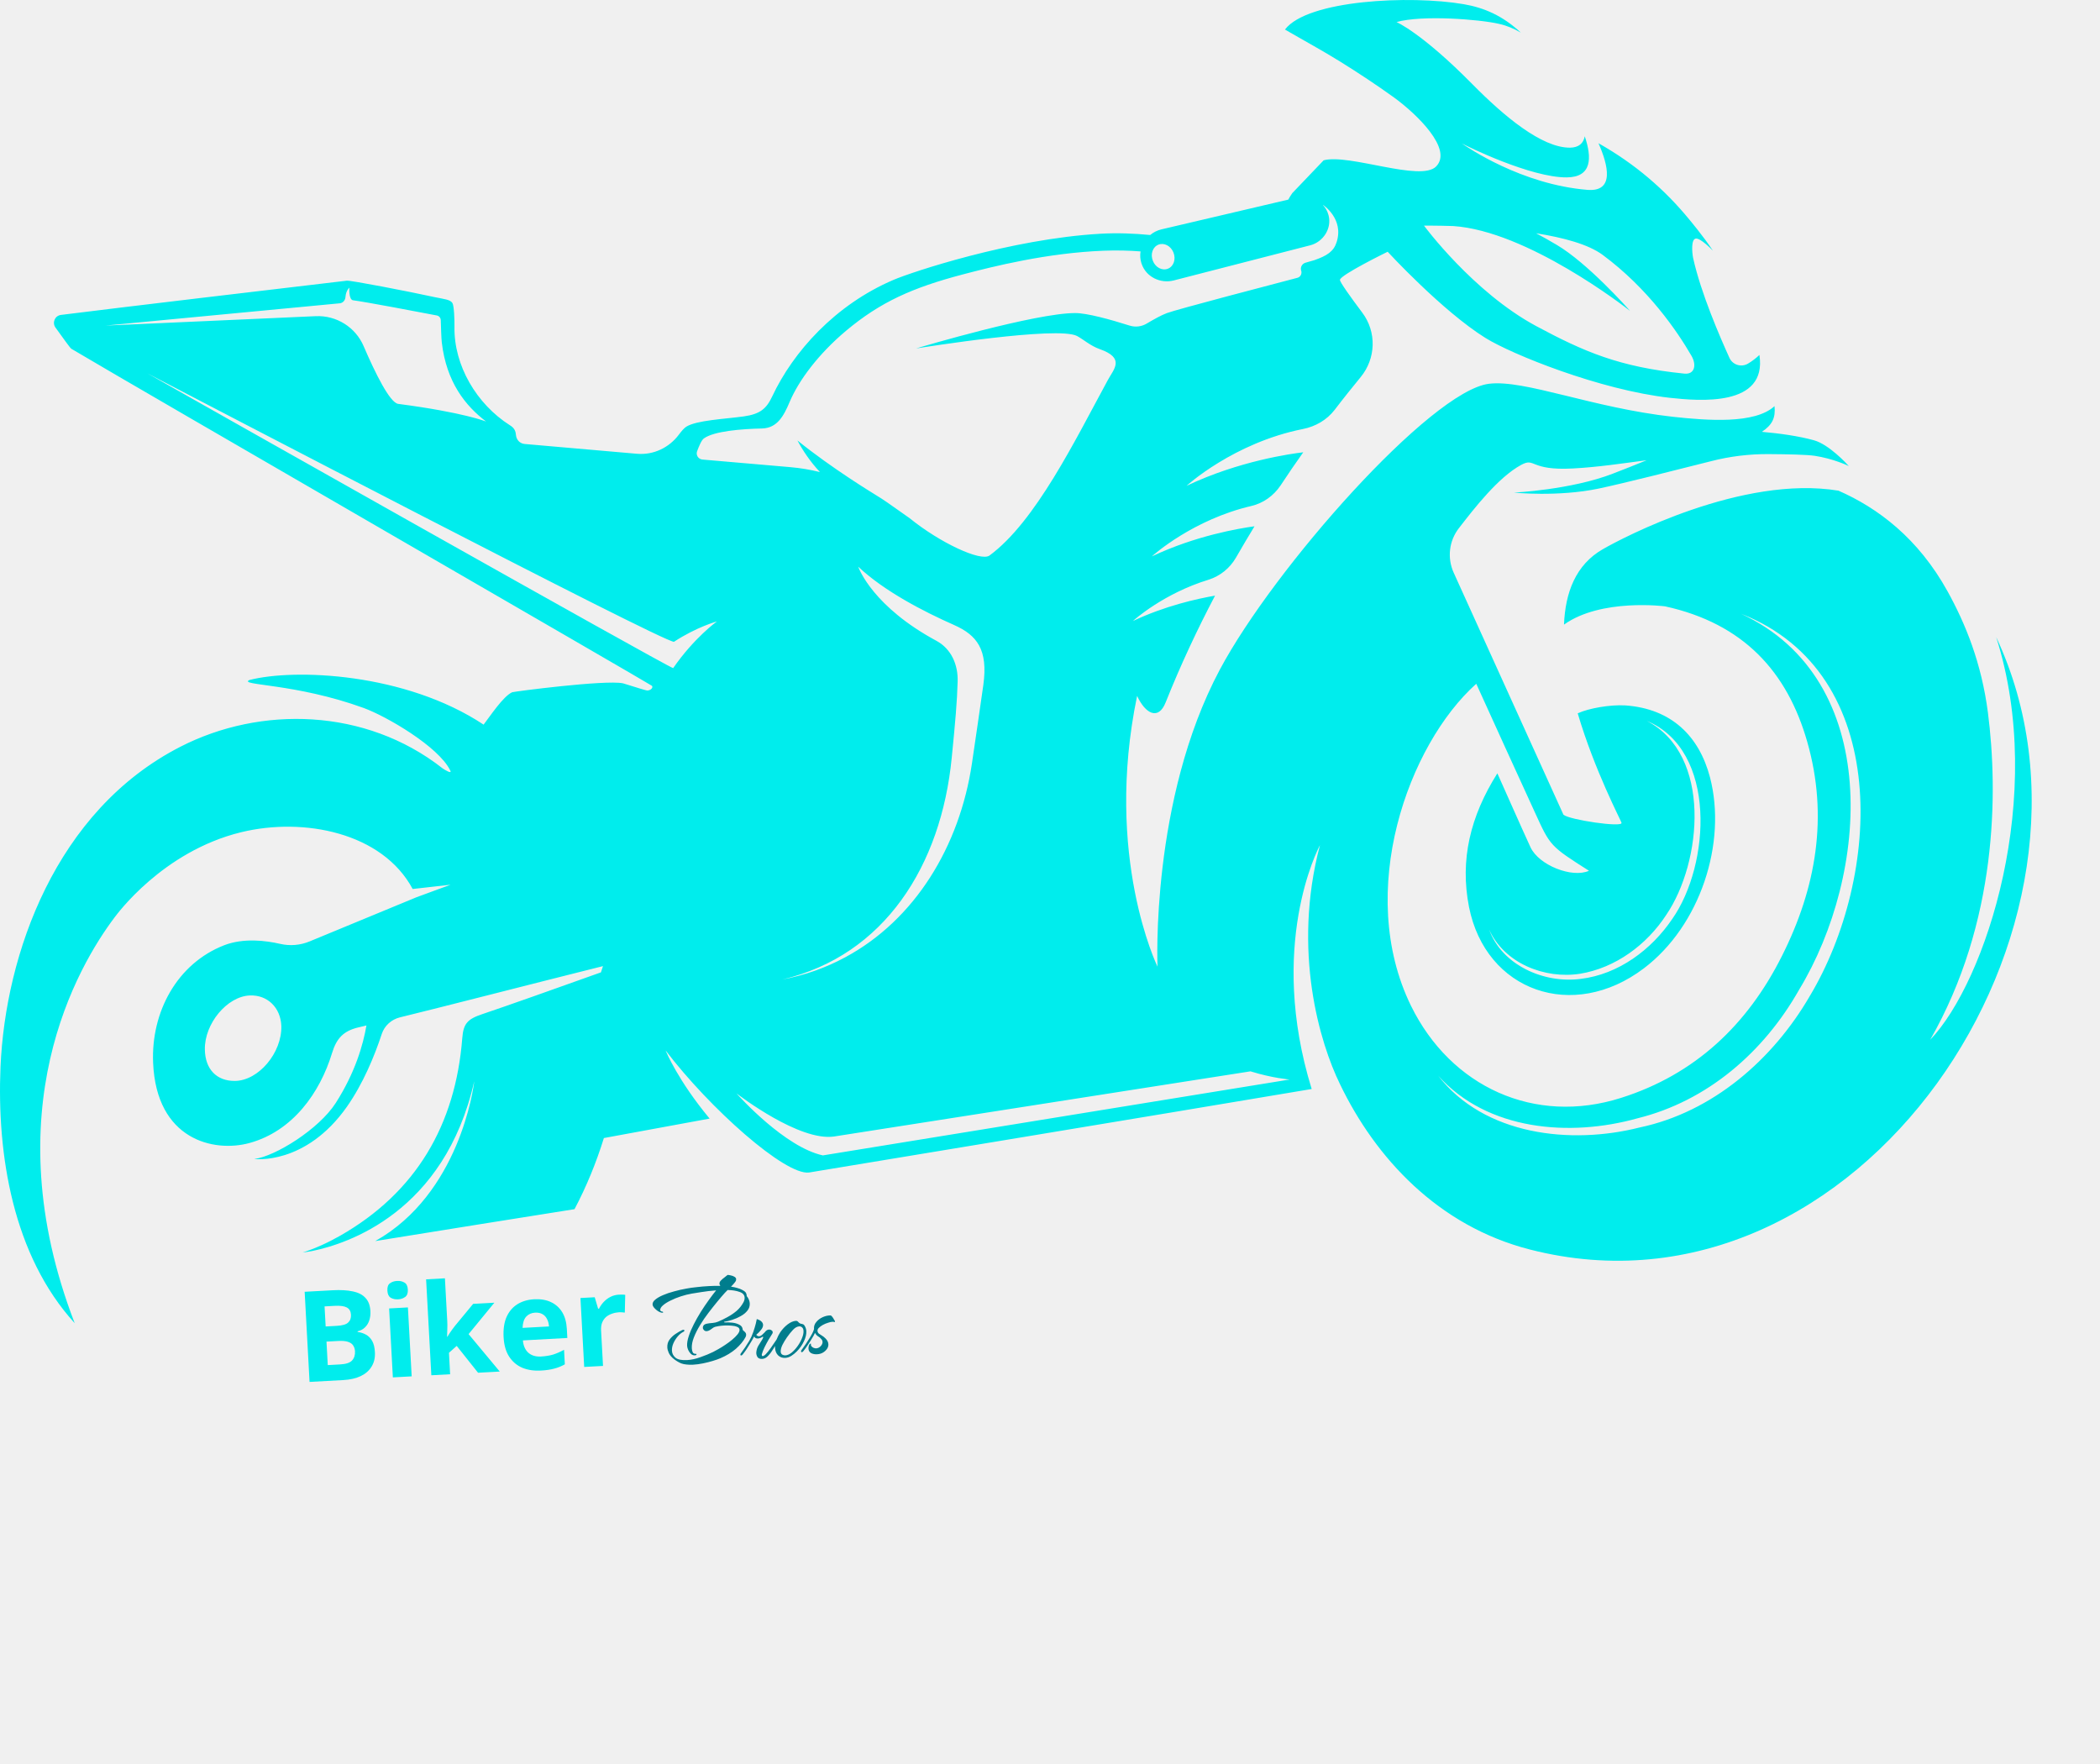
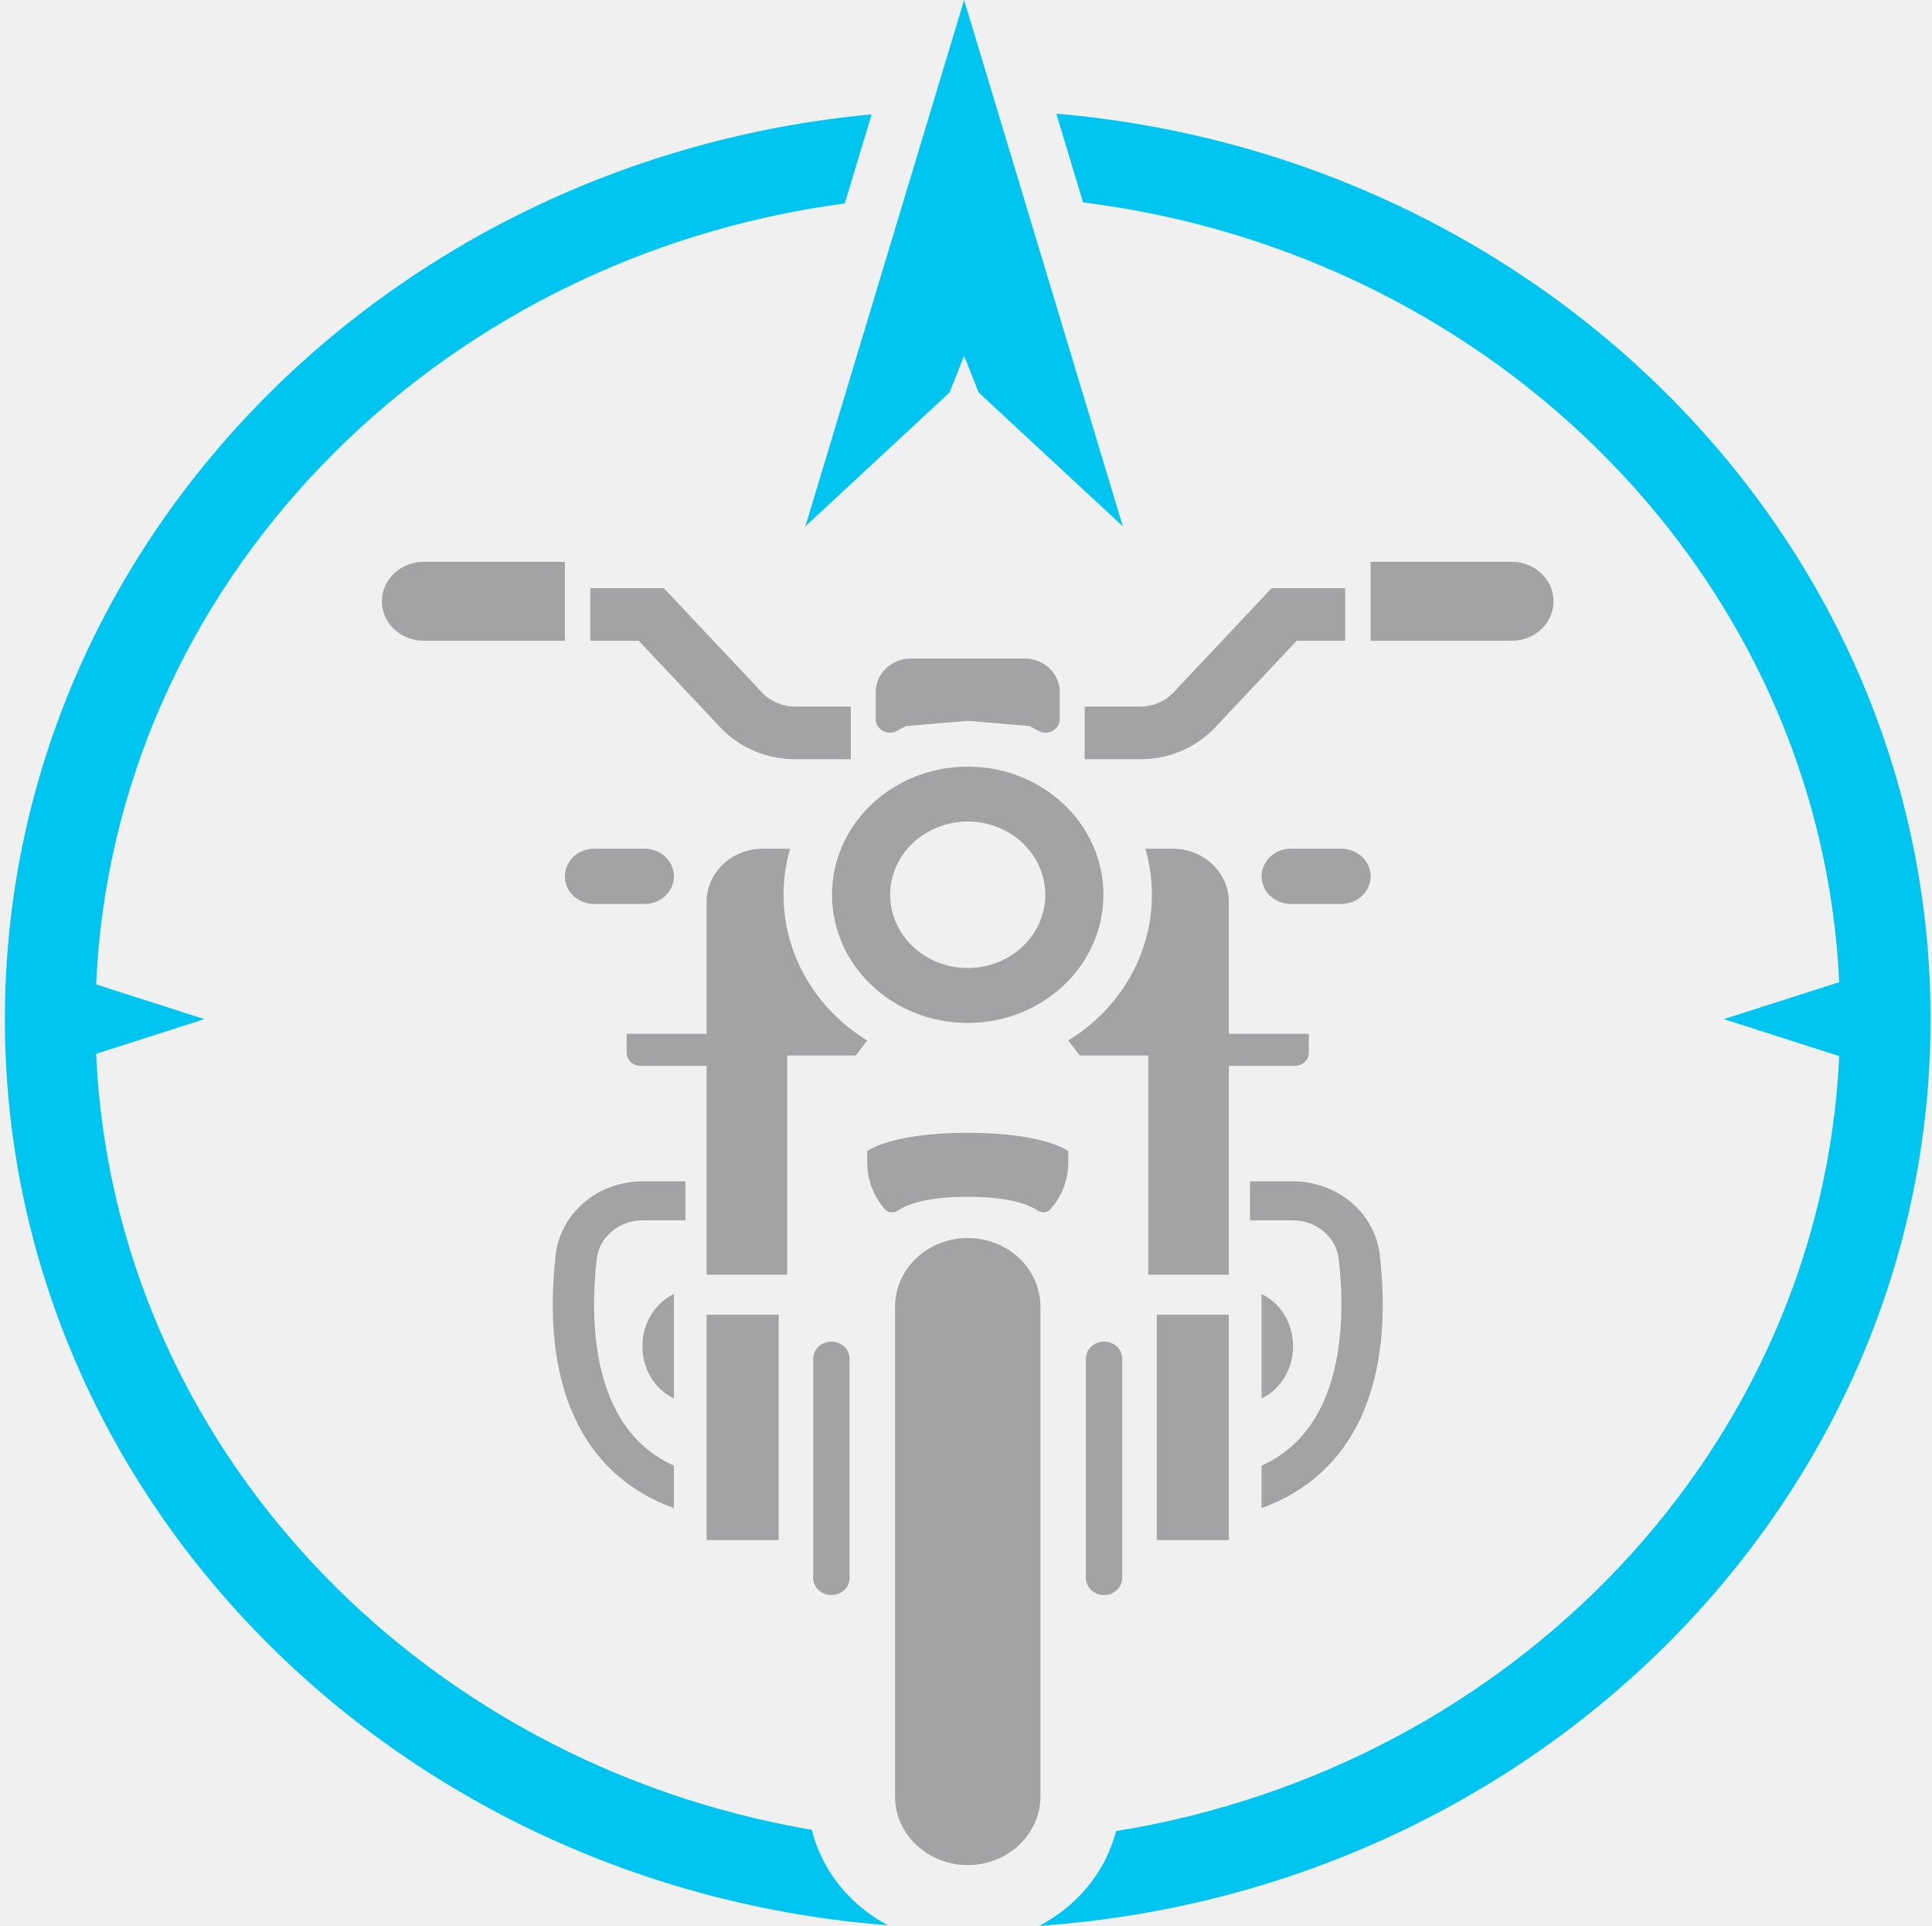
- <svg xmlns="http://www.w3.org/2000/svg" width="106" height="89" viewBox="0 0 106 89" fill="none">
-   <path d="M100.76 32.16C103.314 40.174 100.237 49.556 97.427 52.486C100.822 46.555 100.862 40.006 100.343 35.971C100.017 33.449 99.204 31.477 98.311 29.858C96.826 27.167 94.786 25.639 92.798 24.767C87.944 23.965 81.896 27.147 80.898 27.725C79.538 28.506 79.008 29.909 78.945 31.528C80.819 30.188 84.042 30.605 84.042 30.605C88.003 31.473 90.216 33.905 91.225 37.452C92.298 41.204 91.677 44.818 89.941 48.263C88.2 51.732 85.559 54.235 81.825 55.417C77.467 56.804 73.231 54.867 71.222 50.77C68.409 45.019 71.077 37.594 74.516 34.514C75.51 36.702 76.493 38.866 77.487 41.031C78.253 42.712 78.257 42.712 80.206 43.954C79.354 44.335 77.679 43.675 77.255 42.768C76.701 41.562 76.17 40.347 75.581 39.035C74.213 41.204 73.683 43.4 74.15 45.781C74.996 50.043 79.405 51.583 82.973 48.88C85.822 46.727 87.178 42.543 86.314 39.236C85.767 37.158 84.372 35.771 82.038 35.606C82.038 35.606 82.034 35.606 82.03 35.606C81.272 35.562 80.179 35.751 79.637 36.007C80.494 38.91 81.826 41.424 81.849 41.534C81.904 41.778 79.224 41.385 78.918 41.125L73.377 28.908C73.039 28.161 73.141 27.293 73.648 26.649C74.41 25.667 75.621 24.095 76.788 23.463C77.507 23.078 77.2 23.765 79.389 23.647C80.698 23.576 81.845 23.396 83.115 23.231C82.627 23.431 82.038 23.667 81.413 23.907C79.307 24.724 76.418 24.865 76.418 24.865C76.418 24.865 78.638 25.093 80.698 24.661C81.947 24.398 84.698 23.702 86.372 23.278C87.316 23.034 88.29 22.916 89.265 22.921C90.255 22.928 91.202 22.948 91.595 23.007C92.518 23.148 93.234 23.482 93.32 23.525C93.226 23.415 92.322 22.437 91.568 22.225C90.793 22.009 89.823 21.875 88.934 21.797C89.457 21.443 89.63 21.097 89.571 20.5C88.581 21.415 86.176 21.227 84.442 21.038C80.367 20.586 76.952 19.145 75.152 19.372C72.221 19.746 64.314 28.66 61.571 33.802C58.057 40.394 58.427 48.793 58.427 48.793C58.427 48.793 55.711 43.234 57.397 35.126C57.802 36.01 58.466 36.395 58.839 35.452C59.598 33.55 60.447 31.747 61.331 30.066C60.423 30.223 58.808 30.581 57.185 31.347C57.275 31.264 58.753 29.952 60.997 29.264C61.586 29.08 62.081 28.679 62.388 28.145C62.698 27.603 63.013 27.076 63.323 26.565C62.537 26.672 60.344 27.041 58.14 28.086C58.261 27.976 60.242 26.224 63.162 25.54C63.767 25.399 64.29 25.022 64.636 24.507C65.025 23.914 65.41 23.356 65.783 22.83C65.206 22.896 62.553 23.258 59.892 24.523C59.892 24.523 62.258 22.354 65.768 21.655C66.401 21.529 66.974 21.199 67.367 20.689C67.859 20.045 68.307 19.491 68.684 19.031C69.454 18.092 69.493 16.756 68.766 15.786C68.189 15.017 67.635 14.246 67.635 14.129C67.635 13.885 70.043 12.707 70.043 12.707C70.043 12.707 72.806 15.708 74.987 17.063C76.304 17.88 80.741 19.683 84.286 20.08C85.767 20.241 89.213 20.552 88.809 17.916C88.64 18.077 88.447 18.226 88.231 18.355C87.897 18.552 87.465 18.422 87.3 18.073C86.828 17.035 85.854 14.8 85.46 13.012C85.406 12.729 85.354 12.066 85.602 12.042C85.834 12.014 86.396 12.584 86.462 12.655C85.975 11.916 85.272 11.083 85.272 11.083C84.038 9.575 82.537 8.275 80.685 7.23C81.173 8.33 81.514 9.697 80.123 9.583C76.802 9.312 74.064 7.434 73.788 7.238C74.032 7.379 77.278 8.97 79.086 8.954C80.355 8.943 80.363 7.972 79.993 6.88C79.927 7.226 79.699 7.45 79.243 7.454C77.817 7.458 75.914 5.863 74.327 4.256C71.768 1.659 70.491 1.113 70.491 1.113C71.788 0.748 74.684 0.976 75.663 1.204C76.068 1.294 76.433 1.451 76.767 1.648C75.844 0.787 74.908 0.387 73.875 0.21C71.171 -0.253 65.992 -0.002 64.86 1.491C65.846 2.064 66.762 2.559 67.646 3.109C68.57 3.683 69.473 4.28 70.354 4.913C71.54 5.777 73.34 7.529 72.492 8.401C71.717 9.198 68.11 7.749 66.813 8.091L65.221 9.757L65.214 9.772C65.139 9.878 65.08 9.976 65.029 10.075L58.619 11.579C58.407 11.63 58.218 11.728 58.057 11.862C57.256 11.784 56.399 11.748 55.519 11.8C51.011 12.063 46.016 13.736 45.105 14.125C42.157 15.382 40.035 17.759 38.978 20.01C38.687 20.631 38.365 20.905 37.532 21.02C36.561 21.153 35.174 21.212 34.647 21.534C34.538 21.601 34.404 21.754 34.27 21.935C33.771 22.603 32.981 22.976 32.156 22.905L26.481 22.41C26.245 22.39 26.069 22.202 26.045 21.97C26.041 21.911 26.029 21.852 26.017 21.801C25.959 21.597 25.798 21.503 25.742 21.468C24.056 20.399 22.905 18.446 22.94 16.494C22.945 16.144 22.921 15.445 22.838 15.299C22.724 15.115 22.418 15.099 21.954 15.001C20.586 14.702 17.702 14.145 17.505 14.168C13.607 14.628 6.419 15.476 3.075 15.896C2.768 15.936 2.623 16.285 2.8 16.533C3.185 17.063 3.535 17.562 3.601 17.605C7.185 19.735 32.828 34.537 32.906 34.616C32.985 34.694 32.855 34.855 32.667 34.855C32.627 34.855 32.168 34.718 31.496 34.506C31.48 34.502 31.46 34.498 31.441 34.49C30.537 34.306 25.919 34.91 25.852 34.942C25.396 35.146 24.725 36.172 24.41 36.576C20.445 33.952 14.857 33.736 12.589 34.325C12.004 34.604 14.896 34.478 18.358 35.736C19.506 36.156 22.123 37.676 22.72 38.878C22.858 39.118 22.398 38.827 22.335 38.78C18.437 35.724 13.147 35.625 9.115 37.688C2.8 40.913 0.273 48.173 0.026 53.846C-0.163 58.285 0.65 63.361 3.771 66.79C-0.364 56.073 3.928 48.77 5.783 46.307C5.877 46.186 8.196 42.976 12.177 42.006C15.336 41.239 19.302 42.025 20.83 44.873L22.744 44.657L21.031 45.286L15.623 47.521C15.152 47.714 14.637 47.757 14.142 47.643C13.43 47.478 12.294 47.332 11.312 47.714C8.942 48.637 7.622 51.076 7.728 53.638C7.889 57.531 10.786 58.187 12.589 57.696C14.771 57.099 16.15 55.166 16.763 53.146C16.995 52.392 17.352 52.03 18.111 51.854C18.241 51.822 18.366 51.791 18.496 51.763C18.331 52.73 17.93 54.136 16.948 55.672C16.102 56.996 13.886 58.375 12.833 58.501C12.833 58.501 15.415 58.843 17.513 55.861C18.33 54.694 18.901 53.311 19.27 52.191C19.407 51.775 19.753 51.461 20.181 51.354C22.049 50.901 27.145 49.588 30.436 48.766C30.394 48.903 30.379 48.951 30.333 49.081C28.26 49.825 25.408 50.834 24.335 51.193C23.597 51.441 23.388 51.669 23.333 52.407C22.991 56.776 21.003 60.19 17.163 62.378C16.542 62.731 15.91 63.018 15.273 63.223C15.43 63.195 15.583 63.175 15.733 63.152C15.76 63.144 15.792 63.136 15.823 63.132C17.482 62.786 22.433 61.223 23.939 54.576C23.903 54.91 23.18 60.268 18.94 62.645C22.693 62.044 25.97 61.509 29 61.034C29.606 59.887 30.093 58.693 30.482 57.444L35.819 56.462C34.223 54.541 33.63 53.099 33.599 53.024C35.835 55.963 39.635 59.334 40.834 59.184H40.837C40.837 59.184 59.182 56.155 66.209 54.969C63.98 47.752 66.515 42.869 66.626 42.661C65.211 48.012 66.629 52.663 67.636 54.721C69.428 58.45 72.595 61.887 77.221 63.07C93.804 67.328 107.601 46.747 100.76 32.16ZM84.105 46.181C85.917 43.521 86.423 38.1 83.123 36.387C86.695 37.876 86.318 43.666 84.412 46.381C83.359 47.941 81.692 49.182 79.79 49.41C77.947 49.654 75.821 48.73 75.165 46.919C75.931 48.628 77.978 49.43 79.755 49.151C81.542 48.86 83.126 47.686 84.105 46.181ZM73.353 11.41C77.094 11.657 82.037 15.503 82.277 15.692C82.156 15.55 80.136 13.28 78.579 12.361C78.217 12.144 77.868 11.952 77.538 11.775C78.906 11.991 80.179 12.333 80.898 12.867C83.189 14.564 84.647 16.698 85.378 17.958C85.645 18.418 85.547 18.913 85.016 18.858C81.723 18.528 79.935 17.742 77.546 16.462C74.351 14.745 71.879 11.39 71.879 11.39C71.879 11.39 72.469 11.382 73.353 11.41ZM11.854 54.561C10.93 54.568 10.357 53.964 10.341 52.981C10.313 51.673 11.465 50.29 12.612 50.247C13.497 50.212 14.165 50.856 14.2 51.787C14.239 53.138 13.049 54.553 11.854 54.561ZM58.474 12.349C58.761 12.235 59.103 12.415 59.233 12.749C59.366 13.083 59.241 13.453 58.95 13.563C58.663 13.677 58.321 13.5 58.191 13.162C58.058 12.828 58.183 12.463 58.474 12.349ZM35.185 22.783C35.28 22.527 35.406 22.221 35.528 22.131C36.038 21.761 37.422 21.651 38.471 21.628C39.233 21.604 39.56 20.995 39.855 20.296C40.318 19.196 41.32 17.86 42.7 16.701C44.437 15.244 46.056 14.521 48.61 13.849C50.131 13.449 52.851 12.765 55.712 12.655C56.395 12.628 57.013 12.648 57.571 12.691C57.539 12.887 57.551 13.087 57.614 13.288C57.618 13.3 57.622 13.311 57.626 13.319C57.85 13.979 58.573 14.329 59.245 14.156L66.138 12.381C66.794 12.211 67.231 11.528 67.062 10.872C67.062 10.864 67.058 10.852 67.054 10.845C67.003 10.652 66.904 10.487 66.779 10.35L66.783 10.345C66.783 10.345 67.852 11.045 67.466 12.227C67.317 12.695 66.983 12.907 66.347 13.131L65.895 13.261C65.722 13.312 65.624 13.492 65.678 13.665C65.678 13.665 65.678 13.669 65.683 13.669C65.726 13.822 65.639 13.983 65.49 14.022C64.232 14.352 59.414 15.613 58.904 15.802C58.605 15.912 58.192 16.148 57.89 16.328C57.626 16.489 57.308 16.525 57.017 16.434C56.05 16.128 54.864 15.798 54.262 15.802C52.25 15.809 46.591 17.483 46.238 17.589C46.615 17.53 53.386 16.446 54.365 16.96C54.675 17.125 55.041 17.456 55.504 17.62C56.809 18.076 56.22 18.63 55.921 19.18C54.263 22.229 52.274 26.326 49.948 28.039C49.507 28.365 47.429 27.387 45.916 26.157L44.807 25.376C44.611 25.238 44.41 25.109 44.202 24.983C44.088 24.912 41.982 23.635 40.252 22.233C40.516 22.732 40.897 23.306 41.388 23.828C40.905 23.71 40.41 23.624 39.907 23.581L35.454 23.196C35.249 23.176 35.119 22.971 35.185 22.783ZM47.266 32.345C44.083 30.628 43.36 28.723 43.32 28.605C44.633 29.843 46.629 30.872 48.158 31.548C49.317 32.062 49.879 32.793 49.636 34.565C49.439 35.955 49.282 37.028 49.062 38.521C48.441 42.724 46.177 46.433 42.66 48.322C41.693 48.845 40.632 49.226 39.485 49.442C44.645 48.232 47.509 43.687 48.04 38.246C48.221 36.427 48.311 35.413 48.338 34.407C48.367 33.555 48.017 32.749 47.266 32.345ZM17.147 15.31C17.312 15.295 17.426 15.157 17.438 14.992C17.462 14.659 17.635 14.521 17.635 14.521C17.635 14.521 17.592 15.126 17.82 15.157C18.425 15.232 21.278 15.774 22.052 15.924C22.162 15.947 22.244 16.041 22.248 16.159C22.26 16.466 22.272 17.051 22.3 17.287C22.536 19.298 23.495 20.484 24.536 21.278C24.536 21.278 23.431 20.822 20.099 20.386C19.679 20.331 18.936 18.826 18.358 17.479C17.949 16.517 16.983 15.912 15.937 15.959L5.323 16.434L17.147 15.31ZM33.979 33.724C33.692 33.672 9.327 19.919 7.441 18.846C9.339 19.837 33.461 32.419 34.019 32.396C35.17 31.642 36.188 31.367 36.188 31.367C36.188 31.367 35.044 32.184 33.979 33.724ZM41.536 58.32C39.619 57.904 37.316 55.35 37.174 55.189C37.351 55.323 40.361 57.621 42.102 57.366L63.12 54.077C64.232 54.423 65.096 54.49 65.096 54.49L41.536 58.32ZM91.355 50.271C89.496 53.477 86.447 56.136 82.765 56.91C79.279 57.794 74.917 57.303 72.594 54.297C75.078 57.075 79.248 57.401 82.647 56.45C86.192 55.578 89.041 53.091 90.813 49.956C94.35 44.126 95.07 34.305 87.882 30.981C95.556 33.979 94.947 44.272 91.355 50.271Z" fill="#00EDED" />
-   <path d="M16.792 65.127C17.196 65.105 17.536 65.124 17.812 65.186C18.092 65.243 18.304 65.353 18.45 65.516C18.599 65.674 18.681 65.895 18.697 66.18C18.706 66.35 18.687 66.506 18.639 66.649C18.592 66.793 18.517 66.912 18.416 67.007C18.319 67.102 18.197 67.166 18.049 67.199L18.051 67.231C18.206 67.252 18.346 67.298 18.474 67.368C18.601 67.438 18.705 67.543 18.785 67.683C18.865 67.824 18.912 68.013 18.924 68.251C18.94 68.527 18.885 68.769 18.759 68.976C18.639 69.178 18.456 69.34 18.211 69.459C17.966 69.575 17.671 69.642 17.327 69.661L15.625 69.754L15.378 65.204L16.792 65.127ZM16.999 66.924C17.279 66.909 17.47 66.854 17.571 66.759C17.677 66.663 17.725 66.531 17.716 66.361C17.706 66.187 17.636 66.065 17.504 65.995C17.373 65.926 17.169 65.899 16.893 65.914L16.383 65.942L16.438 66.955L16.999 66.924ZM16.48 67.719L16.544 68.905L17.175 68.87C17.464 68.855 17.663 68.788 17.771 68.672C17.88 68.551 17.929 68.397 17.919 68.21C17.913 68.095 17.882 67.997 17.826 67.914C17.775 67.832 17.688 67.771 17.567 67.73C17.445 67.69 17.283 67.676 17.079 67.687L16.48 67.719ZM20.59 65.993L20.78 69.473L19.83 69.525L19.641 66.045L20.59 65.993ZM20.044 64.656C20.185 64.648 20.308 64.675 20.413 64.738C20.519 64.796 20.576 64.914 20.586 65.093C20.596 65.267 20.551 65.391 20.453 65.464C20.355 65.538 20.235 65.578 20.095 65.586C19.951 65.594 19.826 65.566 19.72 65.504C19.619 65.441 19.563 65.323 19.554 65.149C19.544 64.97 19.586 64.847 19.68 64.778C19.779 64.704 19.9 64.663 20.044 64.656ZM22.576 66.691C22.583 66.822 22.584 66.954 22.578 67.087C22.576 67.215 22.573 67.345 22.567 67.477L22.58 67.477C22.619 67.415 22.659 67.353 22.698 67.291C22.741 67.229 22.785 67.167 22.828 67.105C22.872 67.043 22.918 66.983 22.965 66.925L23.883 65.814L24.953 65.756L23.653 67.341L25.226 69.231L24.13 69.29L23.053 67.936L22.662 68.284L22.721 69.367L21.772 69.419L21.508 64.576L22.458 64.524L22.576 66.691ZM26.964 65.582C27.287 65.565 27.567 65.611 27.803 65.722C28.043 65.832 28.233 66.001 28.374 66.228C28.514 66.454 28.593 66.738 28.612 67.078L28.637 67.536L26.394 67.659C26.417 67.926 26.507 68.132 26.664 68.277C26.825 68.421 27.04 68.486 27.307 68.472C27.532 68.459 27.735 68.427 27.915 68.375C28.096 68.318 28.281 68.237 28.471 68.133L28.511 68.866C28.346 68.96 28.169 69.032 27.979 69.081C27.795 69.133 27.569 69.167 27.301 69.181C26.953 69.2 26.641 69.153 26.367 69.041C26.092 68.924 25.871 68.737 25.703 68.482C25.536 68.227 25.442 67.9 25.42 67.501C25.398 67.093 25.447 66.751 25.569 66.476C25.694 66.197 25.876 65.983 26.115 65.833C26.354 65.684 26.637 65.6 26.964 65.582ZM27.008 66.257C26.825 66.267 26.675 66.335 26.558 66.461C26.446 66.586 26.386 66.775 26.378 67.027L27.71 66.954C27.703 66.814 27.67 66.69 27.613 66.582C27.561 66.474 27.483 66.391 27.382 66.333C27.281 66.275 27.156 66.249 27.008 66.257ZM31.239 65.349C31.286 65.347 31.341 65.346 31.405 65.347C31.469 65.347 31.52 65.351 31.559 65.358L31.538 66.254C31.507 66.247 31.462 66.243 31.403 66.242C31.347 66.236 31.298 66.235 31.255 66.237C31.132 66.244 31.014 66.267 30.901 66.307C30.788 66.343 30.687 66.398 30.597 66.471C30.512 66.544 30.444 66.639 30.395 66.757C30.35 66.87 30.332 67.009 30.341 67.175L30.438 68.947L29.488 68.998L29.299 65.519L30.019 65.48L30.191 66.058L30.236 66.056C30.297 65.933 30.376 65.82 30.473 65.717C30.57 65.614 30.682 65.529 30.811 65.462C30.943 65.395 31.086 65.358 31.239 65.349Z" fill="#00EDED" />
-   <path d="M34.977 68.885C34.867 68.891 34.76 68.888 34.657 68.876C34.559 68.869 34.471 68.85 34.392 68.821C34.279 68.776 34.158 68.706 34.029 68.61C33.9 68.511 33.809 68.403 33.756 68.287C33.712 68.187 33.688 68.096 33.684 68.016C33.676 67.867 33.711 67.737 33.79 67.626C33.874 67.511 33.975 67.414 34.094 67.335C34.217 67.252 34.331 67.186 34.435 67.137C34.46 67.128 34.479 67.122 34.492 67.122C34.526 67.12 34.543 67.132 34.545 67.157C34.546 67.187 34.53 67.209 34.497 67.224C34.397 67.272 34.301 67.349 34.209 67.457C34.117 67.564 34.043 67.683 33.986 67.814C33.933 67.94 33.91 68.063 33.917 68.182C33.924 68.322 33.986 68.44 34.102 68.536C34.218 68.628 34.412 68.666 34.684 68.651C34.892 68.64 35.115 68.592 35.353 68.506C35.596 68.421 35.81 68.332 35.997 68.241C36.055 68.212 36.138 68.167 36.245 68.106C36.357 68.045 36.474 67.972 36.598 67.889C36.725 67.805 36.844 67.718 36.954 67.626C37.068 67.531 37.159 67.441 37.227 67.356C37.299 67.267 37.333 67.188 37.329 67.12C37.325 67.052 37.285 67.004 37.206 66.974C37.128 66.94 37.031 66.919 36.915 66.913C36.8 66.902 36.682 66.9 36.563 66.906C36.466 66.912 36.375 66.921 36.29 66.934C36.21 66.947 36.149 66.959 36.107 66.97C36.04 66.99 35.967 67.033 35.89 67.097C35.812 67.156 35.737 67.188 35.665 67.192C35.614 67.195 35.571 67.178 35.534 67.141C35.498 67.105 35.479 67.066 35.477 67.023C35.474 66.981 35.487 66.939 35.515 66.9C35.547 66.86 35.603 66.831 35.683 66.814C35.763 66.797 35.856 66.785 35.962 66.779C36.072 66.769 36.167 66.747 36.246 66.713C36.408 66.644 36.57 66.565 36.732 66.475C36.897 66.385 37.049 66.281 37.188 66.163C37.326 66.04 37.437 65.9 37.523 65.742C37.569 65.659 37.59 65.576 37.586 65.496C37.578 65.36 37.492 65.264 37.327 65.21C37.162 65.15 36.962 65.119 36.728 65.114C36.699 65.141 36.673 65.168 36.649 65.195C36.625 65.218 36.603 65.24 36.583 65.263C36.478 65.379 36.354 65.525 36.21 65.699C36.066 65.873 35.917 66.062 35.761 66.266C35.606 66.466 35.464 66.674 35.335 66.89C35.206 67.102 35.102 67.308 35.024 67.508C34.945 67.708 34.911 67.891 34.92 68.057C34.924 68.138 34.941 68.207 34.969 68.265C34.998 68.319 35.059 68.343 35.152 68.338L35.155 68.389C35.13 68.403 35.103 68.411 35.073 68.413C35.001 68.417 34.936 68.393 34.877 68.341C34.819 68.284 34.773 68.218 34.739 68.144C34.705 68.064 34.686 67.995 34.683 67.936C34.675 67.795 34.703 67.632 34.765 67.445C34.827 67.255 34.912 67.054 35.02 66.844C35.127 66.633 35.246 66.424 35.375 66.217C35.509 66.005 35.643 65.806 35.778 65.62C35.912 65.434 36.035 65.271 36.147 65.133C35.884 65.152 35.639 65.18 35.41 65.218C35.182 65.252 35.02 65.278 34.922 65.296C34.741 65.327 34.556 65.373 34.368 65.435C34.179 65.496 34.004 65.567 33.843 65.649C33.685 65.725 33.557 65.807 33.459 65.893C33.366 65.975 33.321 66.054 33.325 66.13C33.327 66.152 33.34 66.17 33.367 66.186C33.393 66.201 33.421 66.208 33.451 66.207C33.465 66.219 33.471 66.229 33.472 66.238C33.473 66.259 33.45 66.266 33.403 66.26C33.356 66.255 33.295 66.23 33.22 66.187C33.149 66.14 33.084 66.084 33.025 66.019C32.971 65.954 32.942 65.896 32.939 65.845C32.935 65.76 32.979 65.679 33.073 65.601C33.171 65.519 33.301 65.444 33.463 65.375C33.63 65.302 33.816 65.239 34.022 65.185C34.227 65.127 34.438 65.079 34.653 65.042C34.805 65.012 34.978 64.988 35.173 64.969C35.368 64.945 35.569 64.928 35.778 64.917C35.969 64.906 36.156 64.903 36.339 64.905L36.357 64.885C36.331 64.861 36.316 64.832 36.314 64.798C36.311 64.743 36.336 64.688 36.389 64.634C36.445 64.576 36.506 64.523 36.572 64.477C36.637 64.427 36.688 64.386 36.725 64.354C36.763 64.352 36.817 64.36 36.886 64.377C36.955 64.39 37.016 64.413 37.068 64.444C37.125 64.475 37.155 64.516 37.158 64.567C37.159 64.588 37.156 64.612 37.149 64.638C37.134 64.677 37.103 64.723 37.054 64.777C37.011 64.831 36.958 64.887 36.898 64.945C37.009 64.96 37.113 64.983 37.208 65.011C37.307 65.036 37.394 65.07 37.469 65.112C37.574 65.166 37.637 65.218 37.657 65.268C37.681 65.318 37.691 65.36 37.689 65.394C37.687 65.428 37.696 65.447 37.718 65.45C37.796 65.565 37.839 65.68 37.845 65.795C37.852 65.931 37.81 66.055 37.718 66.166C37.63 66.273 37.516 66.365 37.375 66.44C37.239 66.516 37.097 66.577 36.951 66.623C36.804 66.67 36.678 66.7 36.572 66.714C36.555 66.715 36.547 66.722 36.548 66.735C36.548 66.748 36.568 66.753 36.606 66.751C36.712 66.745 36.832 66.749 36.965 66.763C37.097 66.777 37.214 66.811 37.315 66.865C37.42 66.915 37.478 66.995 37.488 67.105C37.485 67.123 37.497 67.143 37.523 67.167C37.554 67.187 37.584 67.213 37.611 67.246C37.642 67.278 37.66 67.32 37.662 67.371C37.664 67.405 37.654 67.446 37.631 67.494C37.523 67.696 37.361 67.892 37.145 68.083C36.929 68.269 36.668 68.428 36.359 68.56C36.255 68.604 36.126 68.65 35.971 68.696C35.816 68.743 35.652 68.784 35.479 68.819C35.31 68.854 35.143 68.876 34.977 68.885ZM38.476 68.592C38.357 68.598 38.274 68.564 38.228 68.49C38.185 68.412 38.168 68.332 38.176 68.25C38.187 68.139 38.218 68.037 38.268 67.945C38.323 67.852 38.378 67.764 38.433 67.68C38.472 67.623 38.499 67.574 38.514 67.535C38.534 67.496 38.526 67.475 38.492 67.472C38.472 67.491 38.438 67.51 38.393 67.529C38.347 67.549 38.301 67.56 38.254 67.562C38.216 67.564 38.179 67.558 38.144 67.543C38.109 67.527 38.084 67.499 38.069 67.457C38.03 67.527 37.993 67.593 37.959 67.655C37.923 67.712 37.89 67.767 37.859 67.82C37.8 67.913 37.745 68.001 37.694 68.085C37.643 68.164 37.576 68.257 37.492 68.364C37.464 68.4 37.438 68.418 37.412 68.42C37.387 68.421 37.373 68.407 37.371 68.377C37.371 68.36 37.376 68.343 37.388 68.325C37.479 68.201 37.554 68.094 37.613 68.006C37.672 67.913 37.741 67.805 37.819 67.682C37.897 67.55 37.964 67.403 38.019 67.243C38.074 67.082 38.118 66.939 38.149 66.814C38.181 66.684 38.198 66.606 38.2 66.581C38.313 66.617 38.392 66.66 38.438 66.709C38.487 66.757 38.513 66.811 38.517 66.87C38.521 66.951 38.487 67.036 38.415 67.125C38.348 67.214 38.267 67.297 38.173 67.375C38.215 67.428 38.261 67.453 38.312 67.45C38.367 67.447 38.421 67.421 38.474 67.371C38.531 67.321 38.573 67.281 38.601 67.249C38.664 67.16 38.736 67.114 38.817 67.11C38.864 67.107 38.905 67.12 38.941 67.148C38.98 67.171 39.001 67.204 39.004 67.246C39.005 67.268 39 67.289 38.988 67.311C38.929 67.4 38.862 67.508 38.788 67.635C38.714 67.763 38.647 67.89 38.585 68.017C38.528 68.139 38.487 68.244 38.462 68.331C38.459 68.348 38.455 68.363 38.452 68.376C38.452 68.384 38.453 68.393 38.453 68.401C38.455 68.435 38.471 68.451 38.5 68.45C38.522 68.449 38.547 68.439 38.575 68.42C38.604 68.402 38.627 68.383 38.643 68.365C38.715 68.293 38.805 68.182 38.912 68.031C39.019 67.88 39.118 67.737 39.208 67.6C39.263 67.511 39.301 67.467 39.322 67.466C39.344 67.464 39.345 67.492 39.327 67.548C39.313 67.605 39.285 67.67 39.242 67.745C39.183 67.838 39.114 67.95 39.036 68.082C38.962 68.21 38.877 68.325 38.78 68.428C38.688 68.531 38.587 68.586 38.476 68.592ZM39.636 68.541C39.495 68.549 39.376 68.507 39.277 68.414C39.182 68.321 39.131 68.194 39.122 68.032C39.115 67.897 39.139 67.759 39.195 67.62C39.252 67.476 39.315 67.351 39.386 67.245C39.492 67.09 39.617 66.957 39.761 66.847C39.908 66.737 40.047 66.678 40.179 66.671C40.226 66.669 40.27 66.694 40.311 66.747C40.356 66.796 40.413 66.822 40.482 66.827C40.499 66.831 40.516 66.836 40.534 66.844C40.555 66.847 40.577 66.865 40.6 66.897C40.661 66.988 40.694 67.086 40.7 67.192C40.708 67.35 40.666 67.522 40.575 67.71C40.487 67.898 40.366 68.069 40.212 68.222C40.136 68.299 40.048 68.37 39.949 68.435C39.85 68.5 39.746 68.535 39.636 68.541ZM39.641 68.413C39.743 68.408 39.849 68.362 39.96 68.275C40.07 68.183 40.17 68.073 40.261 67.945C40.356 67.812 40.43 67.678 40.482 67.543C40.539 67.404 40.564 67.283 40.558 67.181C40.554 67.1 40.532 67.042 40.491 67.006C40.451 66.965 40.401 66.947 40.341 66.95C40.235 66.956 40.13 67.015 40.025 67.127C39.92 67.239 39.819 67.366 39.72 67.508C39.633 67.632 39.557 67.76 39.491 67.891C39.43 68.022 39.402 68.134 39.407 68.228C39.411 68.296 39.437 68.346 39.486 68.377C39.534 68.404 39.586 68.416 39.641 68.413ZM41.24 68.358C41.134 68.364 41.037 68.346 40.95 68.304C40.862 68.257 40.815 68.181 40.809 68.075C40.807 68.037 40.812 67.996 40.822 67.953C40.836 67.892 40.857 67.853 40.886 67.834C40.919 67.811 40.934 67.814 40.931 67.844C40.925 67.887 40.935 67.925 40.963 67.958C40.99 67.99 41.026 68.016 41.069 68.035C41.121 68.054 41.164 68.062 41.198 68.06C41.283 68.055 41.358 68.019 41.423 67.952C41.491 67.88 41.523 67.806 41.519 67.729C41.516 67.678 41.499 67.637 41.468 67.604C41.413 67.535 41.352 67.483 41.286 67.448C41.225 67.409 41.175 67.352 41.137 67.277L41.131 67.29C41.101 67.36 41.066 67.426 41.027 67.488C40.991 67.545 40.958 67.6 40.927 67.653C40.868 67.746 40.811 67.834 40.756 67.918C40.705 67.997 40.638 68.091 40.554 68.197C40.526 68.233 40.499 68.251 40.474 68.253C40.448 68.254 40.435 68.24 40.433 68.21C40.432 68.193 40.438 68.176 40.45 68.158C40.541 68.034 40.616 67.928 40.675 67.839C40.738 67.746 40.807 67.638 40.881 67.515C40.92 67.453 40.959 67.385 40.998 67.31C41.04 67.231 41.07 67.157 41.088 67.088C41.076 66.953 41.114 66.833 41.203 66.73C41.291 66.623 41.401 66.541 41.534 66.482C41.667 66.424 41.794 66.396 41.913 66.398C41.943 66.396 41.974 66.418 42.006 66.463C42.043 66.508 42.073 66.555 42.097 66.605C42.125 66.65 42.141 66.677 42.146 66.685L42.147 66.698C42.148 66.711 42.142 66.722 42.13 66.731C42.121 66.74 42.106 66.737 42.084 66.721C42.071 66.717 42.05 66.716 42.02 66.718C41.956 66.721 41.881 66.738 41.793 66.769C41.705 66.795 41.617 66.831 41.53 66.879C41.448 66.926 41.38 66.976 41.328 67.03C41.275 67.084 41.255 67.141 41.267 67.2C41.278 67.255 41.304 67.296 41.344 67.323C41.383 67.351 41.432 67.383 41.489 67.418C41.547 67.449 41.609 67.499 41.676 67.567C41.762 67.656 41.808 67.75 41.813 67.848C41.818 67.933 41.794 68.013 41.743 68.088C41.692 68.159 41.629 68.218 41.555 68.264C41.468 68.32 41.363 68.351 41.24 68.358Z" fill="#007D8D" />
+ <svg xmlns="http://www.w3.org/2000/svg" width="307" height="306" viewBox="0 0 307 306" fill="none">
+   <g clip-path="url(#clip0_19421_1100)">
+     <path d="M128.999 290.738C66.12 280.024 17.988 229.265 15.278 167.433L32.479 161.925L15.279 156.418C18.065 92.88 68.811 41.036 134.239 32.32L138.51 18.168C61.177 25.397 0.775 86.999 0.775 161.926C0.775 237.68 62.53 299.821 141.098 305.902C135.08 302.72 130.603 297.247 128.999 290.738Z" fill="#00C5F0" />
+     <path d="M167.85 18.057L172.106 32.162C237.994 40.381 289.28 92.29 292.262 156.052L273.918 161.925L292.264 167.8C289.361 229.861 240.691 280.698 177.341 290.938C175.683 297.424 171.161 302.869 165.109 306C244.312 300.532 306.775 238.117 306.775 161.926C306.775 86.614 245.748 24.761 167.85 18.057Z" fill="#00C5F0" />
+     <path d="M153.199 0L127.977 83.629L150.888 62.358L153.199 56.541L155.509 62.358L178.421 83.629L153.199 0Z" fill="#00C5F0" />
+     <path d="M153.775 196.71C147.395 196.71 142.223 201.594 142.223 207.618V285.429C142.223 291.454 147.395 296.337 153.775 296.337C160.155 296.337 165.327 291.454 165.327 285.429V207.618C165.327 201.594 160.155 196.71 153.775 196.71Z" fill="#A2A3A4" />
+     <path d="M132.115 213.163C130.52 213.163 129.227 214.384 129.227 215.89V250.705C129.227 252.211 130.52 253.432 132.115 253.432C133.71 253.432 135.003 252.211 135.003 250.705V215.89C135.003 214.384 133.71 213.163 132.115 213.163Z" fill="#A2A3A4" />
+     <path d="M123.74 208.891H112.284V244.706H123.74V208.891Z" fill="#A2A3A4" />
+     <path d="M153.775 162.531C165.685 162.531 175.339 153.415 175.339 142.169C175.339 130.924 165.685 121.808 153.775 121.808C141.866 121.808 132.211 130.924 132.211 142.169C132.211 153.415 141.866 162.531 153.775 162.531ZM153.775 130.534C160.581 130.534 166.098 135.743 166.098 142.169C166.098 148.595 160.581 153.805 153.775 153.805C146.97 153.805 141.453 148.595 141.453 142.169C141.453 135.743 146.97 130.534 153.775 130.534Z" fill="#A2A3A4" />
+     <path d="M124.51 142.169C124.51 139.636 124.871 137.182 125.547 134.851H121.213C116.282 134.851 112.284 138.626 112.284 143.282V161.168V164.258H99.577V167.258C99.577 168.413 100.568 169.349 101.791 169.349H112.284V202.528H125.087V167.713H135.966L137.807 165.331C129.801 160.4 124.51 151.868 124.51 142.169Z" fill="#A2A3A4" />
+     <path d="M88.294 199.42C85.991 219.816 92.26 234.251 107.085 239.617V232.862C93.766 226.915 93.751 209.483 94.814 200.075C95.212 196.558 98.361 193.891 102.11 193.891H108.915V187.702H102.11C94.991 187.702 89.052 192.738 88.294 199.42Z" fill="#A2A3A4" />
+     <path d="M102.081 213.901C102.081 217.622 104.142 220.819 107.085 222.185V205.617C104.142 206.983 102.081 210.175 102.081 213.901Z" fill="#A2A3A4" />
+     <path d="M169.745 182.894V184.748C169.745 187.428 168.761 190.025 166.96 192.098L166.95 192.112C166.434 192.706 165.524 192.794 164.864 192.339C163.511 191.41 160.456 190.165 153.774 190.165C147.097 190.165 144.041 191.41 142.688 192.339C142.029 192.794 141.119 192.706 140.602 192.112L140.592 192.098C138.791 190.025 137.807 187.428 137.807 184.748V182.894C137.807 182.894 141.552 179.985 153.774 179.985C166.001 179.985 169.745 182.894 169.745 182.894Z" fill="#A2A3A4" />
+     <path d="M94.403 143.624H102.439C105.005 143.624 107.085 141.66 107.085 139.237C107.085 136.814 105.005 134.851 102.439 134.851H94.403C91.838 134.851 89.758 136.814 89.758 139.237C89.758 141.66 91.838 143.624 94.403 143.624Z" fill="#A2A3A4" />
+     <path d="M89.757 89.265H67.327C63.659 89.265 60.685 92.073 60.685 95.537C60.685 99.001 63.659 101.809 67.327 101.809H89.757V89.265Z" fill="#A2A3A4" />
+     <path d="M114.49 115.605C117.496 118.801 121.801 120.627 126.328 120.627H135.195V112.264H126.328C124.335 112.264 122.431 111.456 121.108 110.053L105.481 93.448H93.8V101.811H101.5L114.49 115.605Z" fill="#A2A3A4" />
+     <path d="M168.397 109.942V114.258C168.397 115.916 166.498 116.948 164.982 116.116L163.595 115.354L153.774 114.537L143.958 115.354L142.57 116.116C141.055 116.948 139.156 115.916 139.156 114.258V109.942C139.156 107.005 141.675 104.626 144.779 104.626H162.773C165.878 104.626 168.397 107.005 168.397 109.942Z" fill="#A2A3A4" />
+     <path d="M175.435 213.163C173.84 213.163 172.547 214.384 172.547 215.89V250.705C172.547 252.211 173.84 253.432 175.435 253.432C177.03 253.432 178.323 252.211 178.323 250.705V215.89C178.323 214.384 177.03 213.163 175.435 213.163Z" fill="#A2A3A4" />
+     <path d="M195.266 208.891H183.811V244.706H195.266V208.891Z" fill="#A2A3A4" />
+     <path d="M195.266 202.528V169.349H205.76C206.982 169.349 207.974 168.413 207.974 167.258V164.258H195.266V161.168V143.282C195.266 138.626 191.269 134.851 186.337 134.851H182.003C182.679 137.182 183.041 139.636 183.041 142.169C183.041 151.868 177.749 160.4 169.743 165.331L171.585 167.713H182.463V202.528H195.266Z" fill="#A2A3A4" />
+     <path d="M205.44 187.702H198.635V193.891H205.44C209.189 193.891 212.338 196.558 212.737 200.075C213.8 209.483 213.785 226.915 200.466 232.862V239.617C215.291 234.251 221.559 219.816 219.256 199.42C218.499 192.738 212.56 187.702 205.44 187.702Z" fill="#A2A3A4" />
+     <path d="M200.466 205.617V222.185C203.408 220.819 205.47 217.622 205.47 213.901C205.47 210.175 203.408 206.983 200.466 205.617Z" fill="#A2A3A4" />
+     <path d="M205.111 134.851C202.546 134.851 200.466 136.814 200.466 139.237C200.466 141.66 202.546 143.624 205.111 143.624H213.147C215.713 143.624 217.793 141.66 217.793 139.237C217.793 136.814 215.713 134.851 213.147 134.851H205.111Z" fill="#A2A3A4" />
+     <path d="M240.223 89.265H217.793V101.809H240.223C243.892 101.809 246.866 99.001 246.866 95.537C246.866 92.073 243.892 89.265 240.223 89.265Z" fill="#A2A3A4" />
+     <path d="M193.061 115.605L206.05 101.811H213.751V93.448H202.07L186.443 110.053C185.119 111.456 183.215 112.264 181.222 112.264H172.356V120.627H181.222C185.749 120.627 190.054 118.801 193.061 115.605Z" fill="#A2A3A4" />
+   </g>
+   <defs>
+     <clipPath id="clip0_19421_1100">
+       <rect width="306" height="306" fill="white" transform="translate(0.775146)" />
+     </clipPath>
+   </defs>
</svg>
